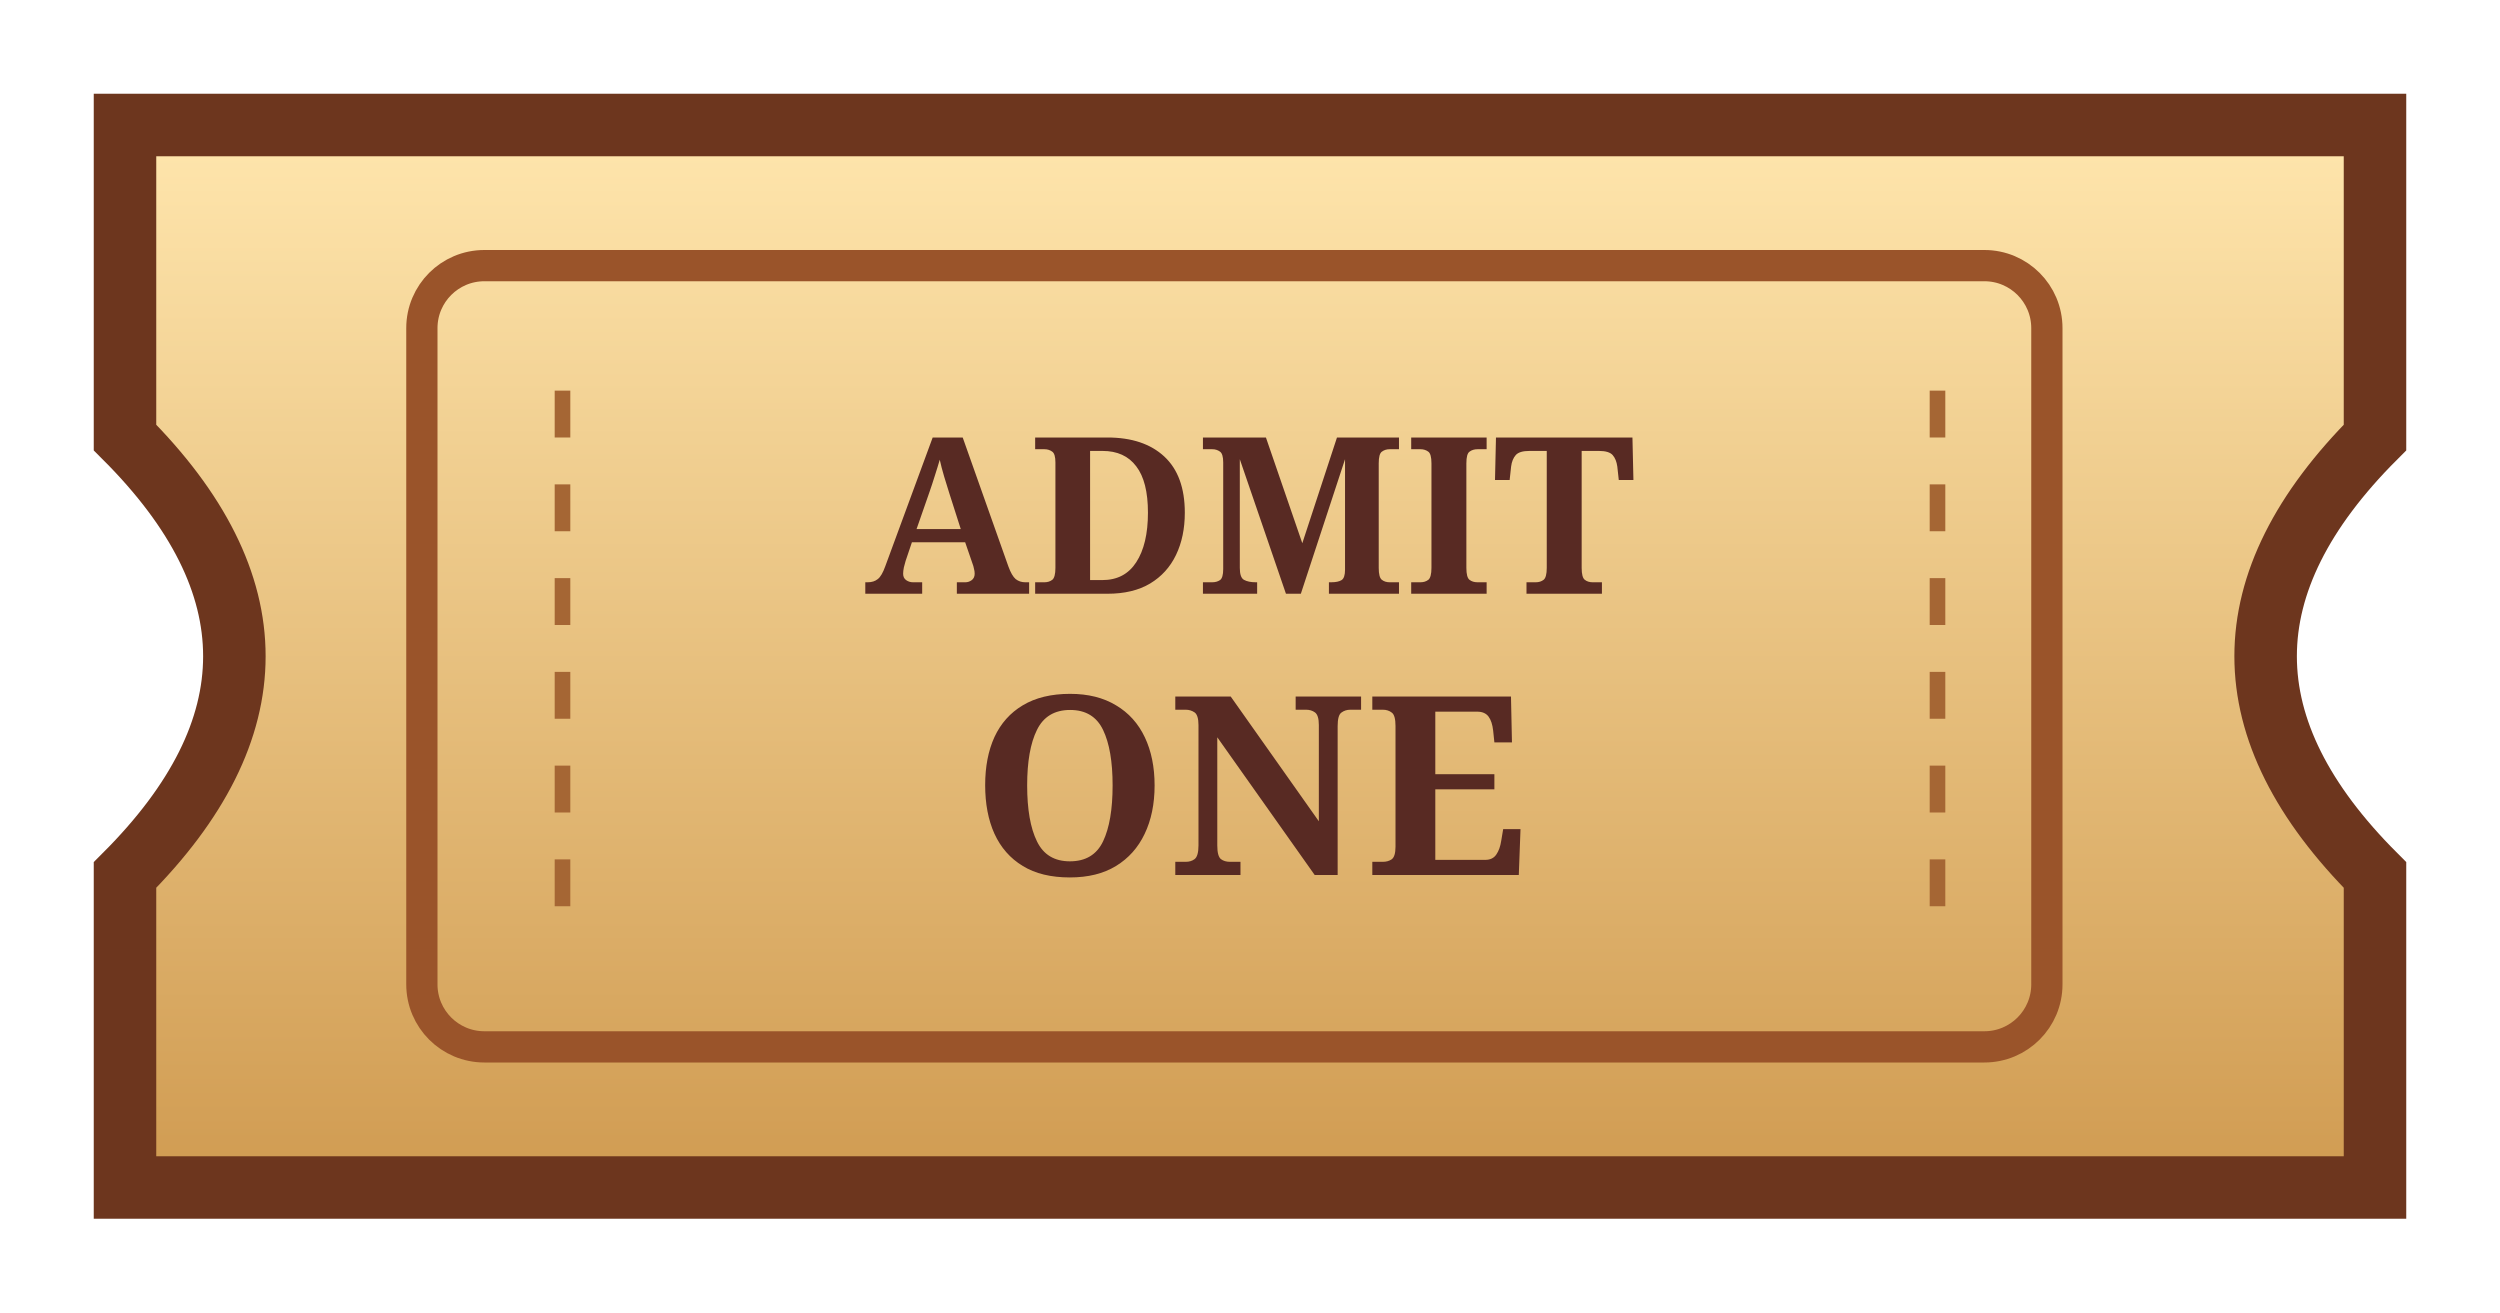
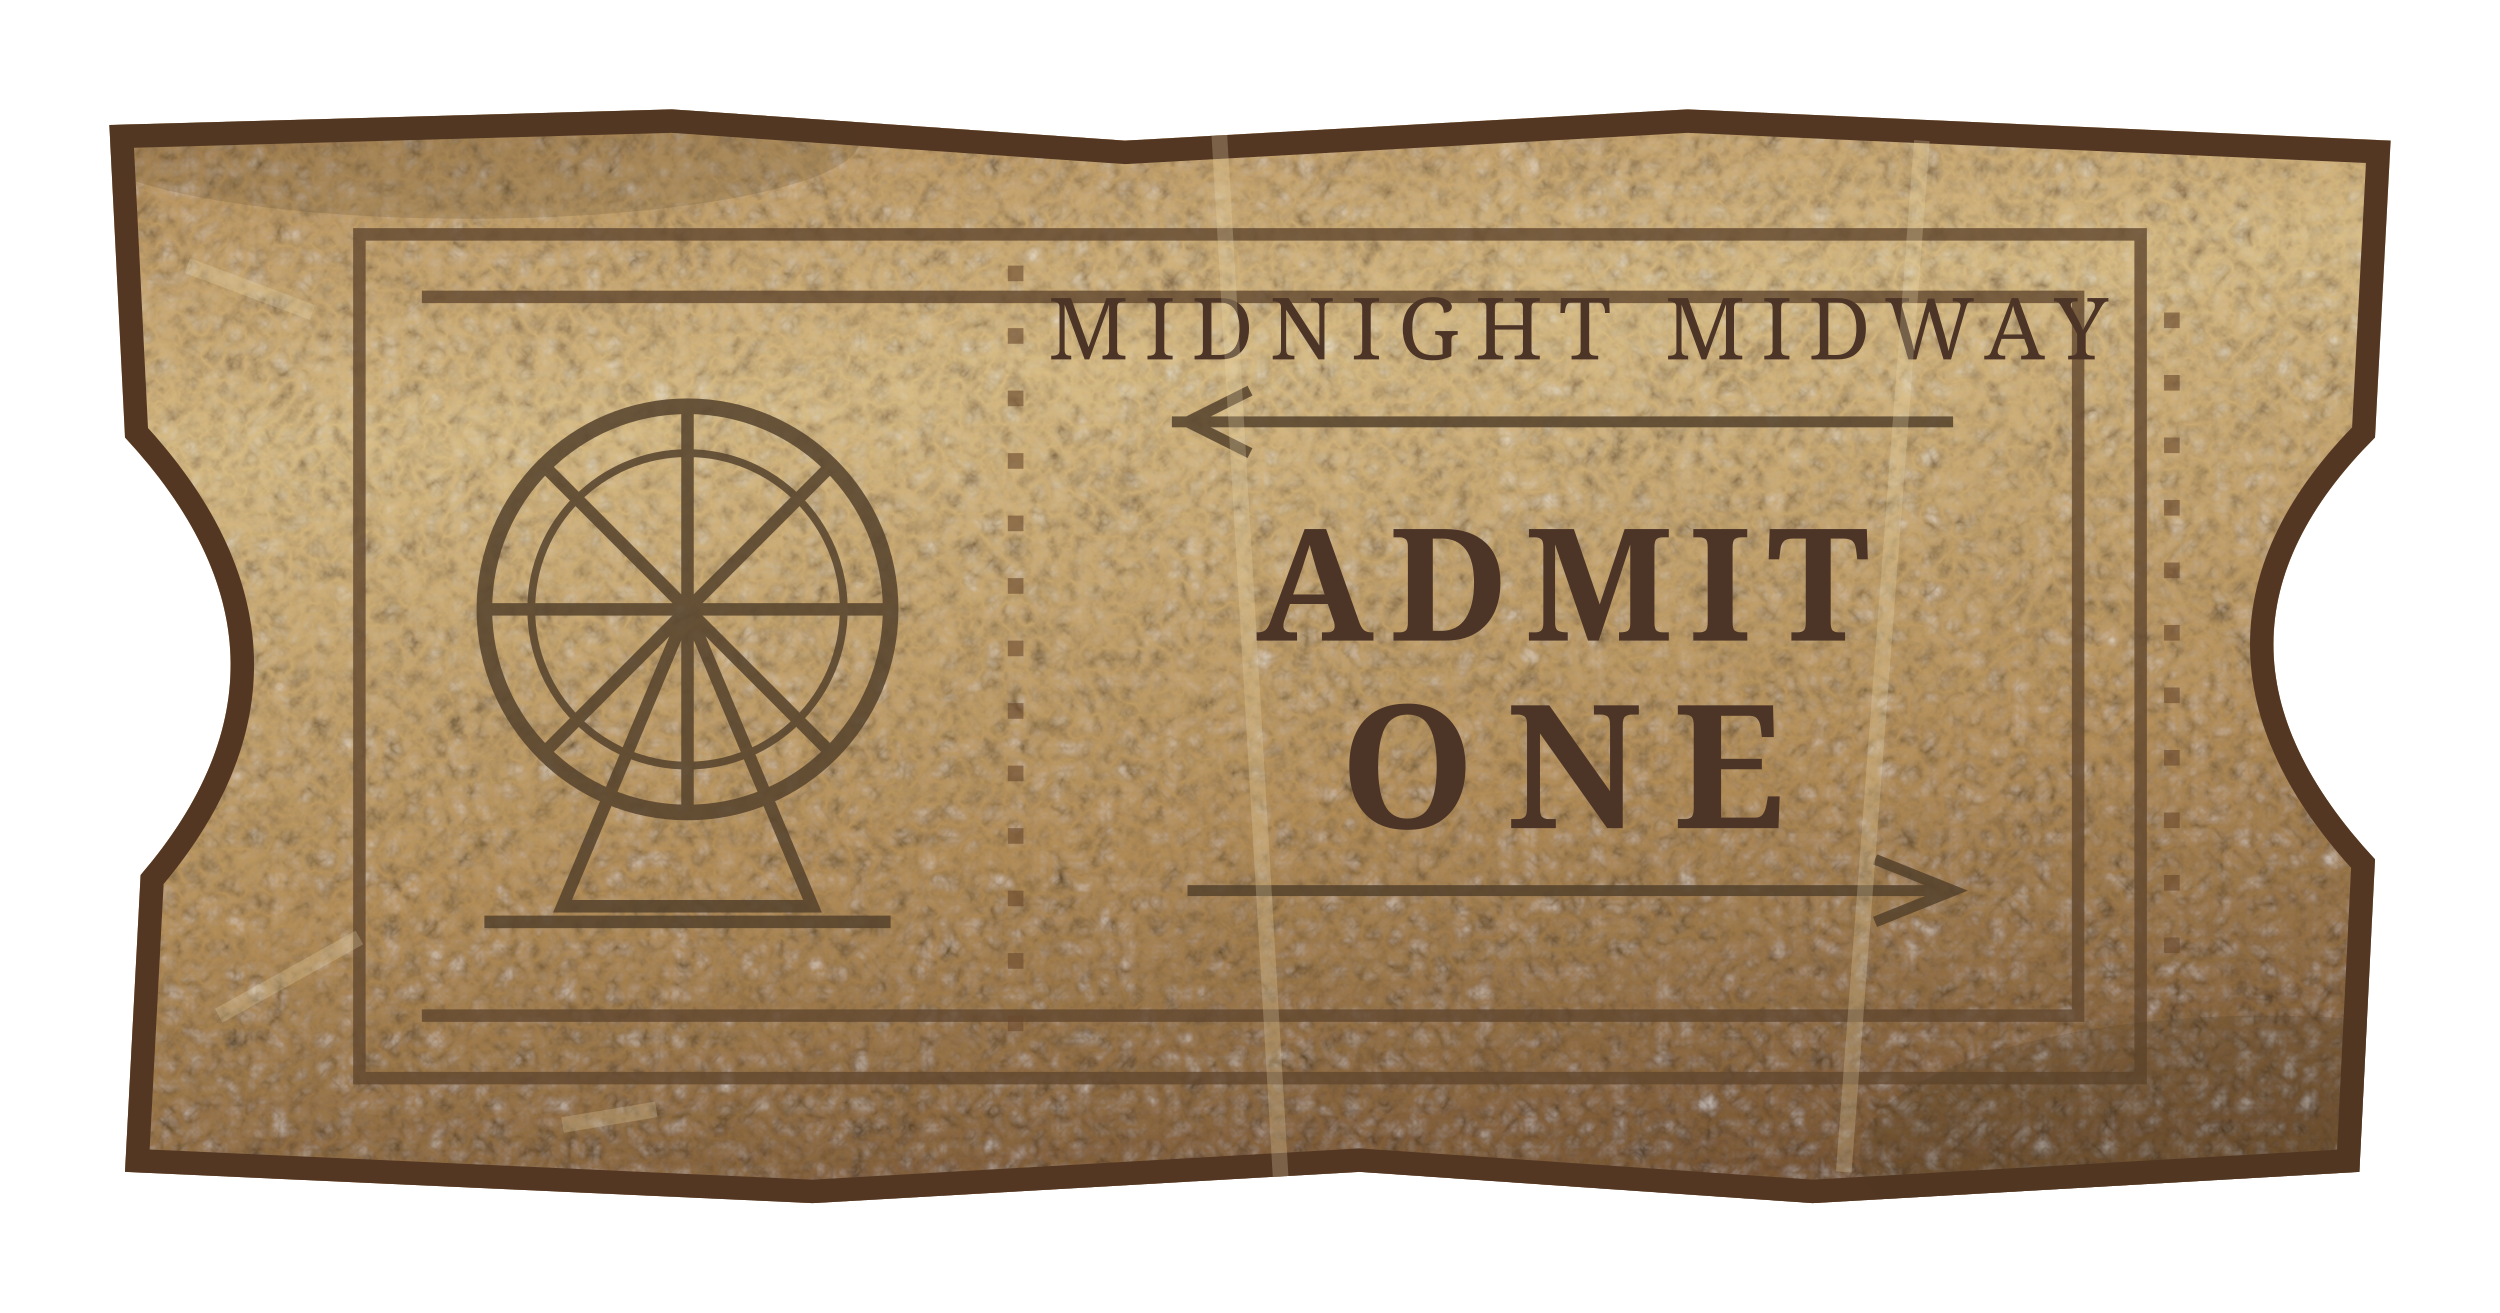
<svg xmlns="http://www.w3.org/2000/svg" viewBox="0 0 160 84">
  <defs>
-     <linearGradient id="paper" x2="0" y2="1">
-       <stop stop-color="#ffe6ad" />
-       <stop offset="1" stop-color="#d09b51" />
+     <linearGradient id="paper" x2=".2" y2="1">
+       <stop stop-color="#a67a46" />
+       <stop offset=".35" stop-color="#d9bd85" />
+       <stop offset=".7" stop-color="#b58f59" />
+       <stop offset="1" stop-color="#795633" />
    </linearGradient>
+     <filter id="grain">
+       <feTurbulence baseFrequency=".7" numOctaves="3" seed="19" result="noise" />
+       <feColorMatrix in="noise" type="saturate" values="0" />
+       <feBlend in="SourceGraphic" mode="soft-light" />
+     </filter>
+     <clipPath id="edge">
+       <path d="M7 8L43 7 72 9 108 7 153 9 152 28Q139 41 152 55L151 75 116 77 87 75 52 77 8 75 9 56Q21 42 8 28Z" />
+     </clipPath>
  </defs>
-   <path d="M8 8H152V28Q138 42 152 56V76H8V56Q22 42 8 28Z" fill="url(#paper)" stroke="#6d361e" stroke-width="4" />
-   <rect x="27" y="17" width="104" height="50" rx="4" fill="none" stroke="#9a542a" stroke-width="2" />
-   <path d="M36 25V59M124 25V59" stroke="#a56634" stroke-dasharray="3 3" />
-   <text x="80" y="38" text-anchor="middle" font-family="Georgia,serif" font-size="14" font-weight="bold" fill="#582a23">ADMIT</text>
-   <text x="80" y="56" text-anchor="middle" font-family="Georgia,serif" font-size="16" font-weight="bold" fill="#582a23">ONE</text>
+   <g clip-path="url(#edge)">
+     <path d="M0 0H160V84H0Z" fill="url(#paper)" filter="url(#grain)" />
+     <path d="M7 8L43 7 72 9 108 7 153 9 152 28Q139 41 152 55L151 75 116 77 87 75 52 77 8 75 9 56Q21 42 8 28Z" fill="none" stroke="#543723" stroke-width="3" />
+     <path d="M23 15H137V69H23ZM27 19H133V65H27" fill="none" stroke="#62472e" stroke-width=".8" opacity=".8" />
+     <path d="M65 17V67M139 20V64" stroke="#69472c" stroke-dasharray="1 3" opacity=".6" />
+     <g fill="none" stroke="#55422c" opacity=".85">
+       <circle cx="44" cy="39" r="13" />
+       <circle cx="44" cy="39" r="10" stroke-width=".5" />
+       <path d="M44 26V52M31 39H57M35 30L53 48M35 48L53 30M36 58L44 39 52 58ZM31 59H57" stroke-width=".8" />
+       <path d="M75 27H125M76 57H125M80 25L76 27 80 29M120 55L125 57 120 59" stroke-width=".7" />
+     </g>
+     <g fill="#4c3527" text-anchor="middle" font-family="Georgia,serif">
+       <text x="101" y="23" font-size="5.5" letter-spacing="1">MIDNIGHT MIDWAY</text>
+       <text x="100" y="41" font-size="10" font-weight="bold" letter-spacing="1">ADMIT</text>
+       <text x="100" y="53" font-size="11" font-weight="bold" letter-spacing="2">ONE</text>
+     </g>
+     <path d="M12 17L20 20M14 65L23 60M78 8L82 76M123 9L118 75M36 72L42 71" fill="none" stroke="#efe0b2" opacity=".25" />
+     <ellipse cx="30" cy="9" rx="25" ry="5" fill="#48351f" opacity=".17" />
+     <ellipse cx="145" cy="74" rx="26" ry="9" fill="#48351f" opacity=".2" />
+   </g>
</svg>
